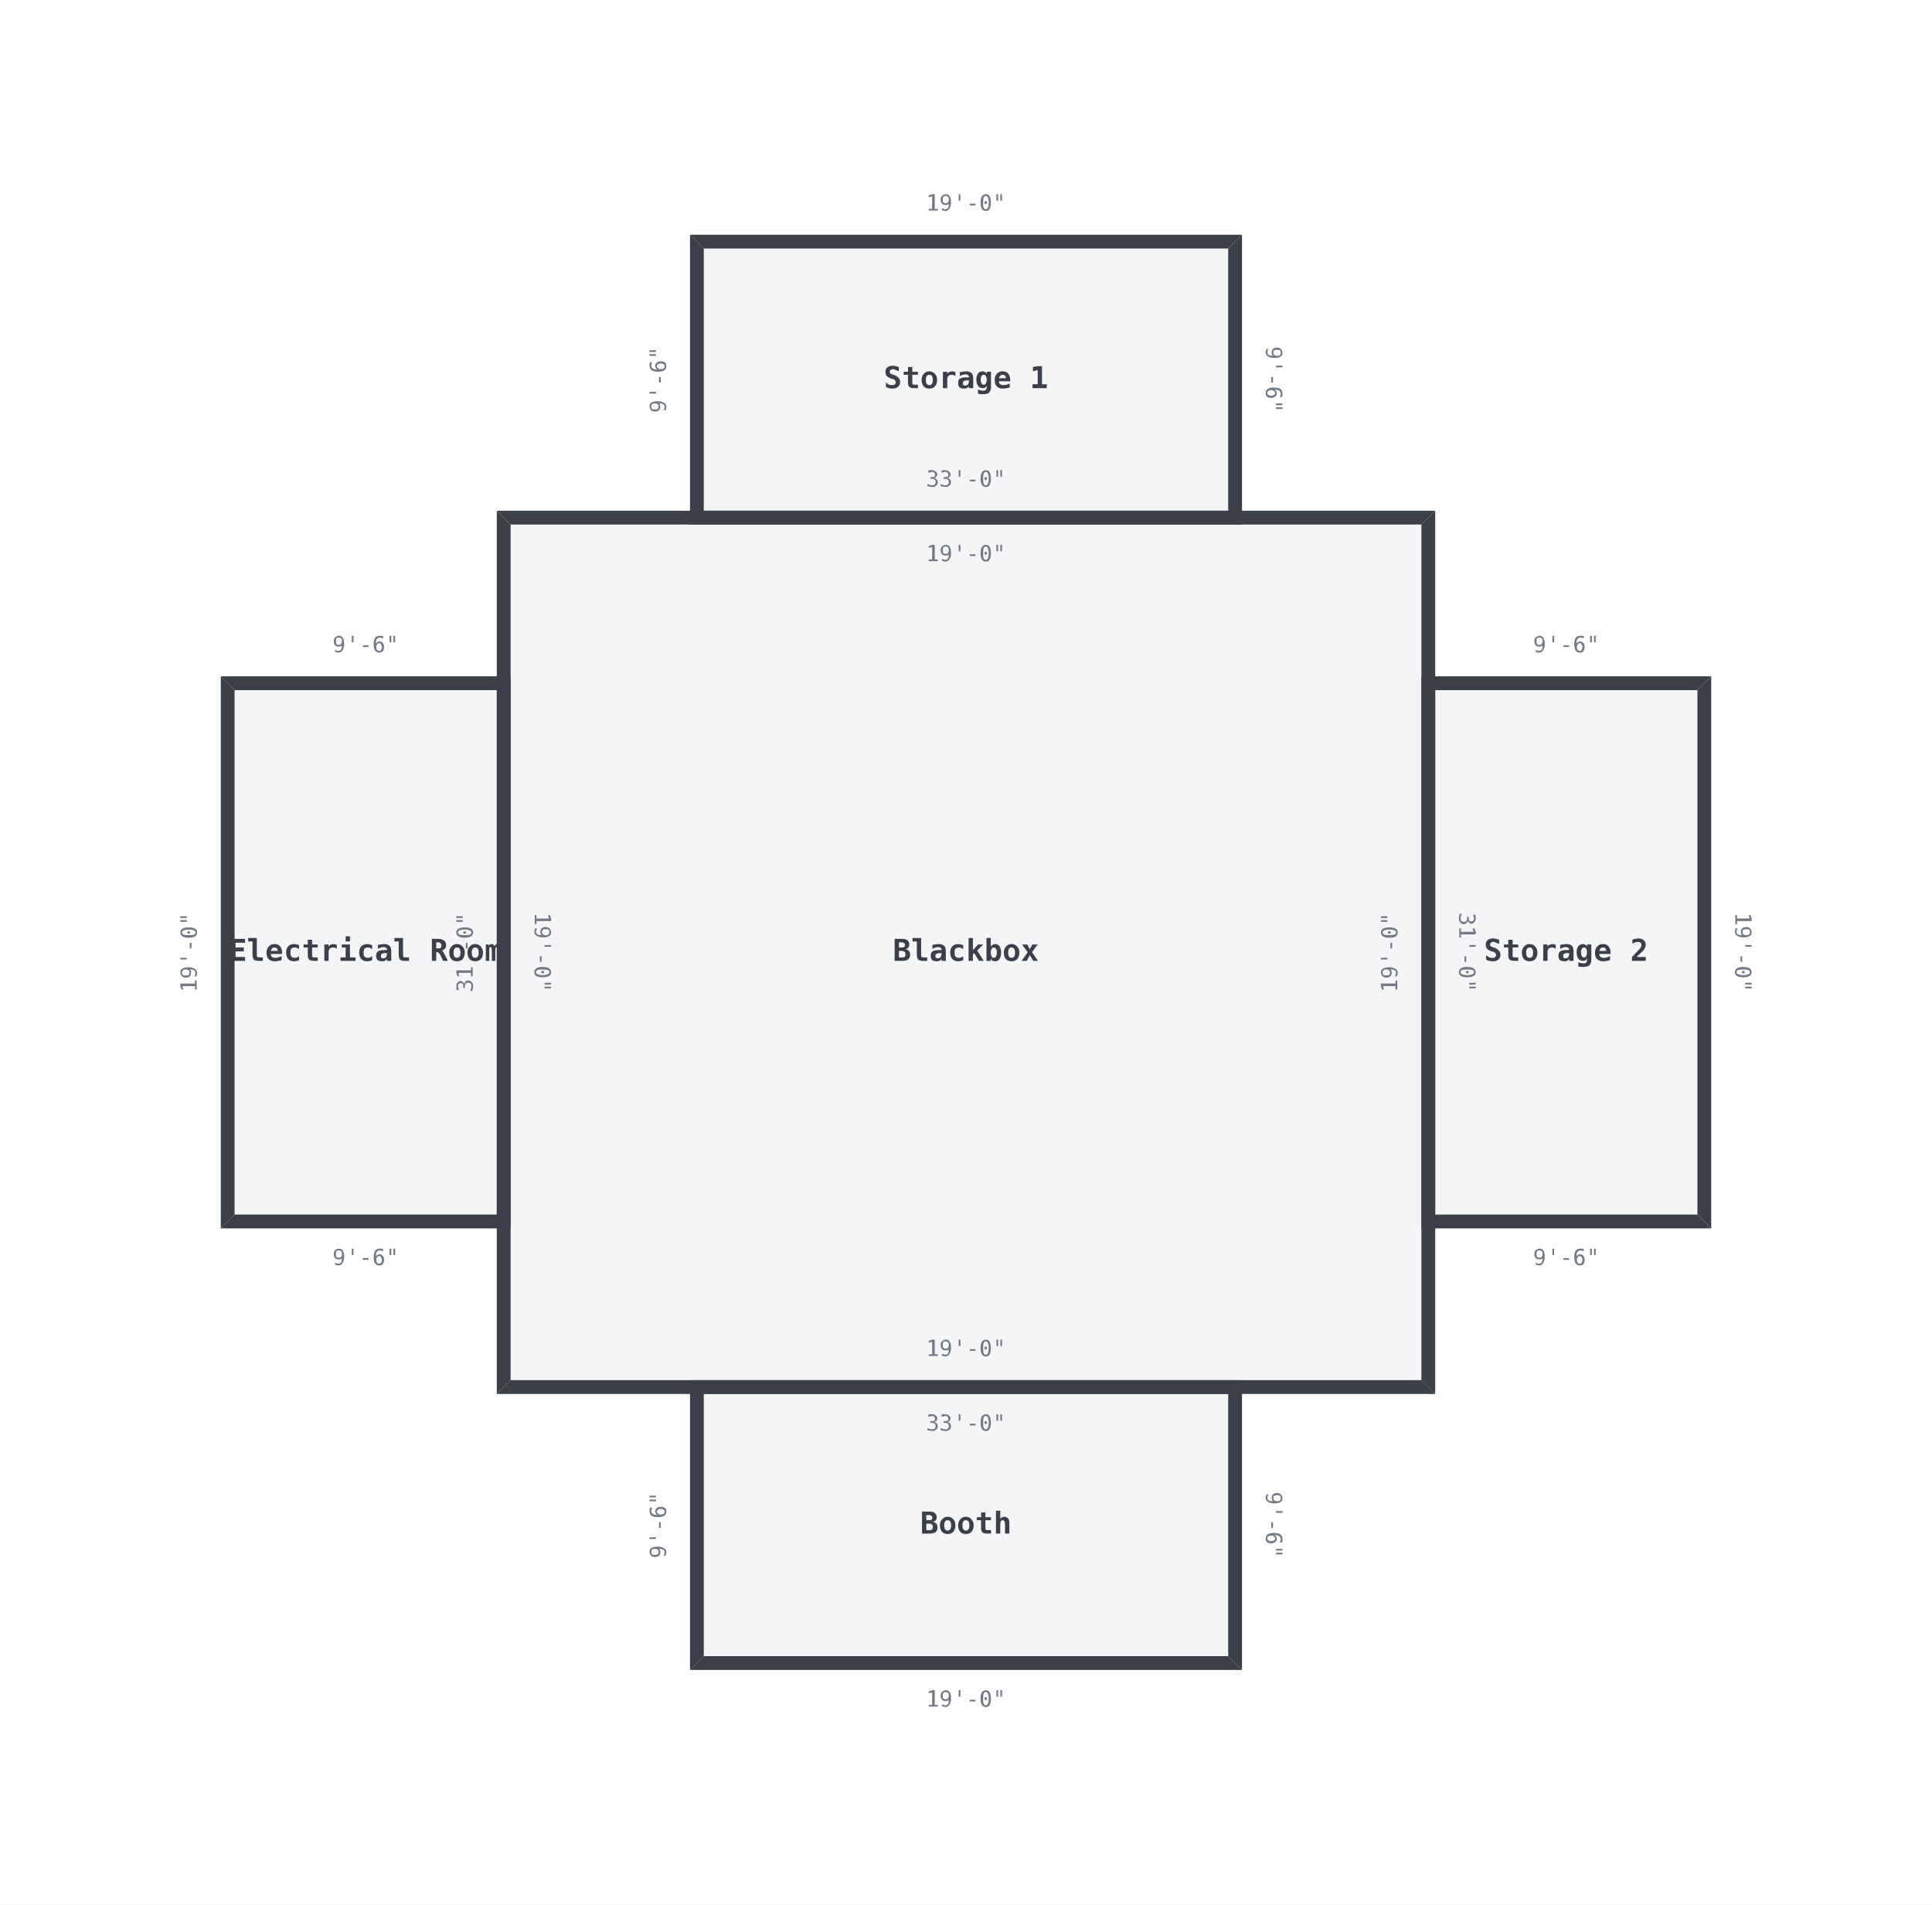
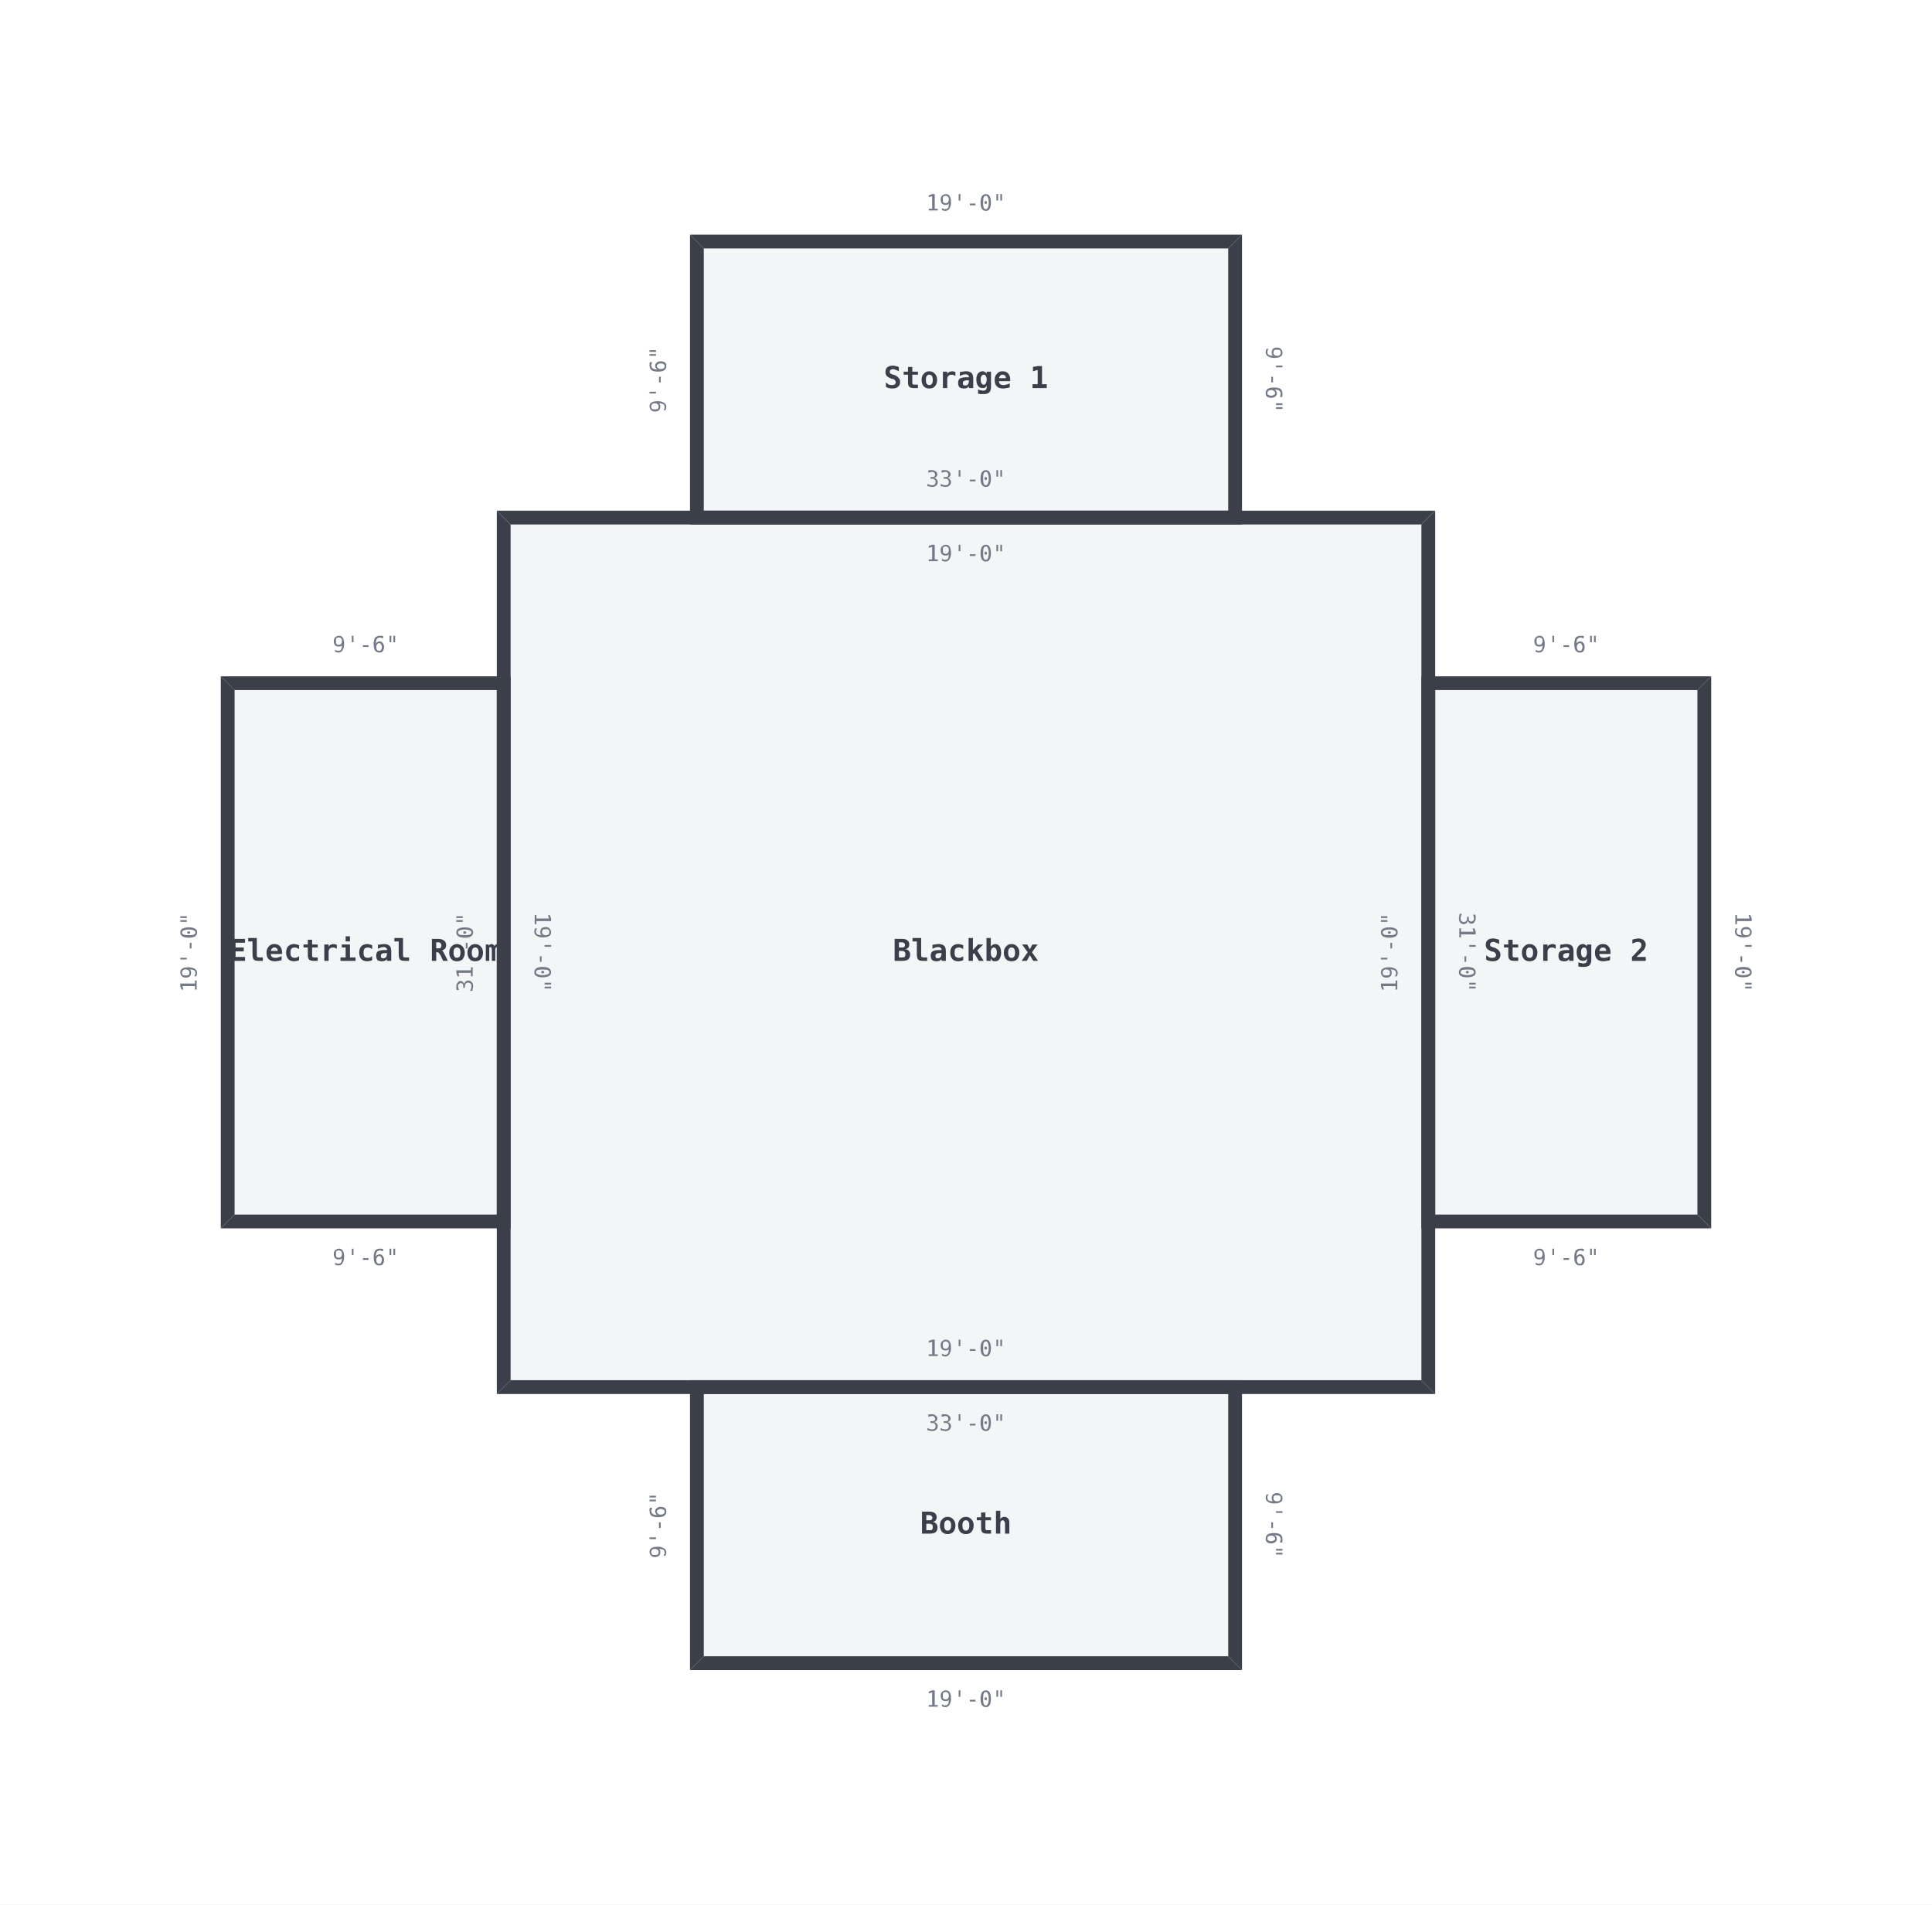
- <svg xmlns="http://www.w3.org/2000/svg" width="1200" height="1183" viewBox="-35 -19 70 69" preserveAspectRatio="xMidYMid meet">
+ <svg xmlns="http://www.w3.org/2000/svg" width="1200" height="1183" viewBox="-35 -19 70 69" preserveAspectRatio="none">
  <rect x="-35" y="-19" width="70" height="69" fill="#fff" />
  <path data-k="room" d="M-16.5 0L16.5 0L16.5 31L-16.5 31Z" fill="#f4f5f7" />
  <path data-k="room" d="M-26.5 6L-17 6L-17 25L-26.5 25Z" fill="#f4f5f7" />
  <path data-k="room" d="M-9.5 31.5L9.5 31.5L9.5 41L-9.5 41Z" fill="#f4f5f7" />
  <path data-k="room" d="M-9.5 -10L9.5 -10L9.5 -0.5L-9.5 -0.5Z" fill="#f4f5f7" />
  <path data-k="room" d="M17 6L26.5 6L26.5 25L17 25Z" fill="#f4f5f7" />
  <path data-k="wall" d="M-16.5 0L16.5 0L17 -0.5L-17 -0.5Z" fill="#3a3f4a" />
  <path data-k="wall" d="M16.5 0L16.5 31L17 31.5L17 -0.5Z" fill="#3a3f4a" />
  <path data-k="wall" d="M16.5 31L-16.5 31L-17 31.5L17 31.5Z" fill="#3a3f4a" />
  <path data-k="wall" d="M-16.5 31L-16.5 0L-17 -0.5L-17 31.5Z" fill="#3a3f4a" />
  <path data-k="wall" d="M-26.5 6L-17 6L-16.5 5.5L-27 5.5Z" fill="#3a3f4a" />
  <path data-k="wall" d="M-17 6L-17 25L-16.5 25.5L-16.5 5.5Z" fill="#3a3f4a" />
  <path data-k="wall" d="M-17 25L-26.5 25L-27 25.5L-16.5 25.5Z" fill="#3a3f4a" />
  <path data-k="wall" d="M-26.5 25L-26.5 6L-27 5.5L-27 25.5Z" fill="#3a3f4a" />
  <path data-k="wall" d="M-9.5 31.5L9.5 31.5L10 31L-10 31Z" fill="#3a3f4a" />
  <path data-k="wall" d="M9.5 31.5L9.5 41L10 41.5L10 31Z" fill="#3a3f4a" />
  <path data-k="wall" d="M9.5 41L-9.5 41L-10 41.5L10 41.5Z" fill="#3a3f4a" />
  <path data-k="wall" d="M-9.5 41L-9.5 31.5L-10 31L-10 41.5Z" fill="#3a3f4a" />
  <path data-k="wall" d="M-9.5 -10L9.5 -10L10 -10.5L-10 -10.5Z" fill="#3a3f4a" />
  <path data-k="wall" d="M9.5 -10L9.5 -0.5L10 0L10 -10.5Z" fill="#3a3f4a" />
  <path data-k="wall" d="M9.5 -0.5L-9.5 -0.5L-10 0L10 0Z" fill="#3a3f4a" />
  <path data-k="wall" d="M-9.5 -0.5L-9.5 -10L-10 -10.5L-10 0Z" fill="#3a3f4a" />
  <path data-k="wall" d="M17 6L26.5 6L27 5.5L16.5 5.5Z" fill="#3a3f4a" />
  <path data-k="wall" d="M26.5 6L26.5 25L27 25.5L27 5.5Z" fill="#3a3f4a" />
  <path data-k="wall" d="M26.5 25L17 25L16.5 25.5L27 25.5Z" fill="#3a3f4a" />
  <path data-k="wall" d="M17 25L17 6L16.5 5.5L16.5 25.5Z" fill="#3a3f4a" />
  <text data-k="dim" x="0" y="-1.6" transform="rotate(0 0 -1.6)" text-anchor="middle" dominant-baseline="middle" font-size="0.8" fill="#737985" font-family="IBM Plex Mono, monospace">33'-0"</text>
  <text data-k="dim" x="18.1" y="15.5" transform="rotate(90 18.1 15.5)" text-anchor="middle" dominant-baseline="middle" font-size="0.8" fill="#737985" font-family="IBM Plex Mono, monospace">31'-0"</text>
  <text data-k="dim" x="0" y="32.6" transform="rotate(0 0 32.6)" text-anchor="middle" dominant-baseline="middle" font-size="0.8" fill="#737985" font-family="IBM Plex Mono, monospace">33'-0"</text>
  <text data-k="dim" x="-18.1" y="15.5" transform="rotate(-90 -18.1 15.5)" text-anchor="middle" dominant-baseline="middle" font-size="0.8" fill="#737985" font-family="IBM Plex Mono, monospace">31'-0"</text>
  <text data-k="dim" x="-21.75" y="4.4" transform="rotate(0 -21.75 4.4)" text-anchor="middle" dominant-baseline="middle" font-size="0.8" fill="#737985" font-family="IBM Plex Mono, monospace">9'-6"</text>
  <text data-k="dim" x="-15.4" y="15.5" transform="rotate(90 -15.4 15.5)" text-anchor="middle" dominant-baseline="middle" font-size="0.8" fill="#737985" font-family="IBM Plex Mono, monospace">19'-0"</text>
  <text data-k="dim" x="-21.75" y="26.6" transform="rotate(0 -21.75 26.6)" text-anchor="middle" dominant-baseline="middle" font-size="0.8" fill="#737985" font-family="IBM Plex Mono, monospace">9'-6"</text>
  <text data-k="dim" x="-28.1" y="15.5" transform="rotate(-90 -28.1 15.5)" text-anchor="middle" dominant-baseline="middle" font-size="0.8" fill="#737985" font-family="IBM Plex Mono, monospace">19'-0"</text>
  <text data-k="dim" x="0" y="29.9" transform="rotate(0 0 29.9)" text-anchor="middle" dominant-baseline="middle" font-size="0.8" fill="#737985" font-family="IBM Plex Mono, monospace">19'-0"</text>
  <text data-k="dim" x="11.1" y="36.25" transform="rotate(90 11.1 36.25)" text-anchor="middle" dominant-baseline="middle" font-size="0.8" fill="#737985" font-family="IBM Plex Mono, monospace">9'-6"</text>
  <text data-k="dim" x="0" y="42.6" transform="rotate(0 0 42.6)" text-anchor="middle" dominant-baseline="middle" font-size="0.8" fill="#737985" font-family="IBM Plex Mono, monospace">19'-0"</text>
  <text data-k="dim" x="-11.1" y="36.25" transform="rotate(-90 -11.1 36.25)" text-anchor="middle" dominant-baseline="middle" font-size="0.8" fill="#737985" font-family="IBM Plex Mono, monospace">9'-6"</text>
  <text data-k="dim" x="0" y="-11.6" transform="rotate(0 0 -11.6)" text-anchor="middle" dominant-baseline="middle" font-size="0.8" fill="#737985" font-family="IBM Plex Mono, monospace">19'-0"</text>
  <text data-k="dim" x="11.1" y="-5.25" transform="rotate(90 11.1 -5.25)" text-anchor="middle" dominant-baseline="middle" font-size="0.8" fill="#737985" font-family="IBM Plex Mono, monospace">9'-6"</text>
  <text data-k="dim" x="0" y="1.1" transform="rotate(0 0 1.1)" text-anchor="middle" dominant-baseline="middle" font-size="0.8" fill="#737985" font-family="IBM Plex Mono, monospace">19'-0"</text>
  <text data-k="dim" x="-11.1" y="-5.25" transform="rotate(-90 -11.1 -5.25)" text-anchor="middle" dominant-baseline="middle" font-size="0.8" fill="#737985" font-family="IBM Plex Mono, monospace">9'-6"</text>
  <text data-k="dim" x="21.75" y="4.4" transform="rotate(0 21.75 4.4)" text-anchor="middle" dominant-baseline="middle" font-size="0.8" fill="#737985" font-family="IBM Plex Mono, monospace">9'-6"</text>
  <text data-k="dim" x="28.1" y="15.5" transform="rotate(90 28.1 15.5)" text-anchor="middle" dominant-baseline="middle" font-size="0.8" fill="#737985" font-family="IBM Plex Mono, monospace">19'-0"</text>
  <text data-k="dim" x="21.75" y="26.6" transform="rotate(0 21.75 26.6)" text-anchor="middle" dominant-baseline="middle" font-size="0.8" fill="#737985" font-family="IBM Plex Mono, monospace">9'-6"</text>
  <text data-k="dim" x="15.4" y="15.5" transform="rotate(-90 15.4 15.5)" text-anchor="middle" dominant-baseline="middle" font-size="0.8" fill="#737985" font-family="IBM Plex Mono, monospace">19'-0"</text>
  <text data-k="name" x="0" y="15.5" text-anchor="middle" dominant-baseline="middle" font-size="1.1" font-weight="600" fill="#3a3f4a" font-family="IBM Plex Mono, monospace">Blackbox</text>
  <text data-k="name" x="-21.75" y="15.5" text-anchor="middle" dominant-baseline="middle" font-size="1.1" font-weight="600" fill="#3a3f4a" font-family="IBM Plex Mono, monospace">Electrical Room</text>
  <text data-k="name" x="0" y="36.25" text-anchor="middle" dominant-baseline="middle" font-size="1.1" font-weight="600" fill="#3a3f4a" font-family="IBM Plex Mono, monospace">Booth</text>
  <text data-k="name" x="0" y="-5.25" text-anchor="middle" dominant-baseline="middle" font-size="1.1" font-weight="600" fill="#3a3f4a" font-family="IBM Plex Mono, monospace">Storage 1</text>
  <text data-k="name" x="21.75" y="15.5" text-anchor="middle" dominant-baseline="middle" font-size="1.1" font-weight="600" fill="#3a3f4a" font-family="IBM Plex Mono, monospace">Storage 2</text>
</svg>
